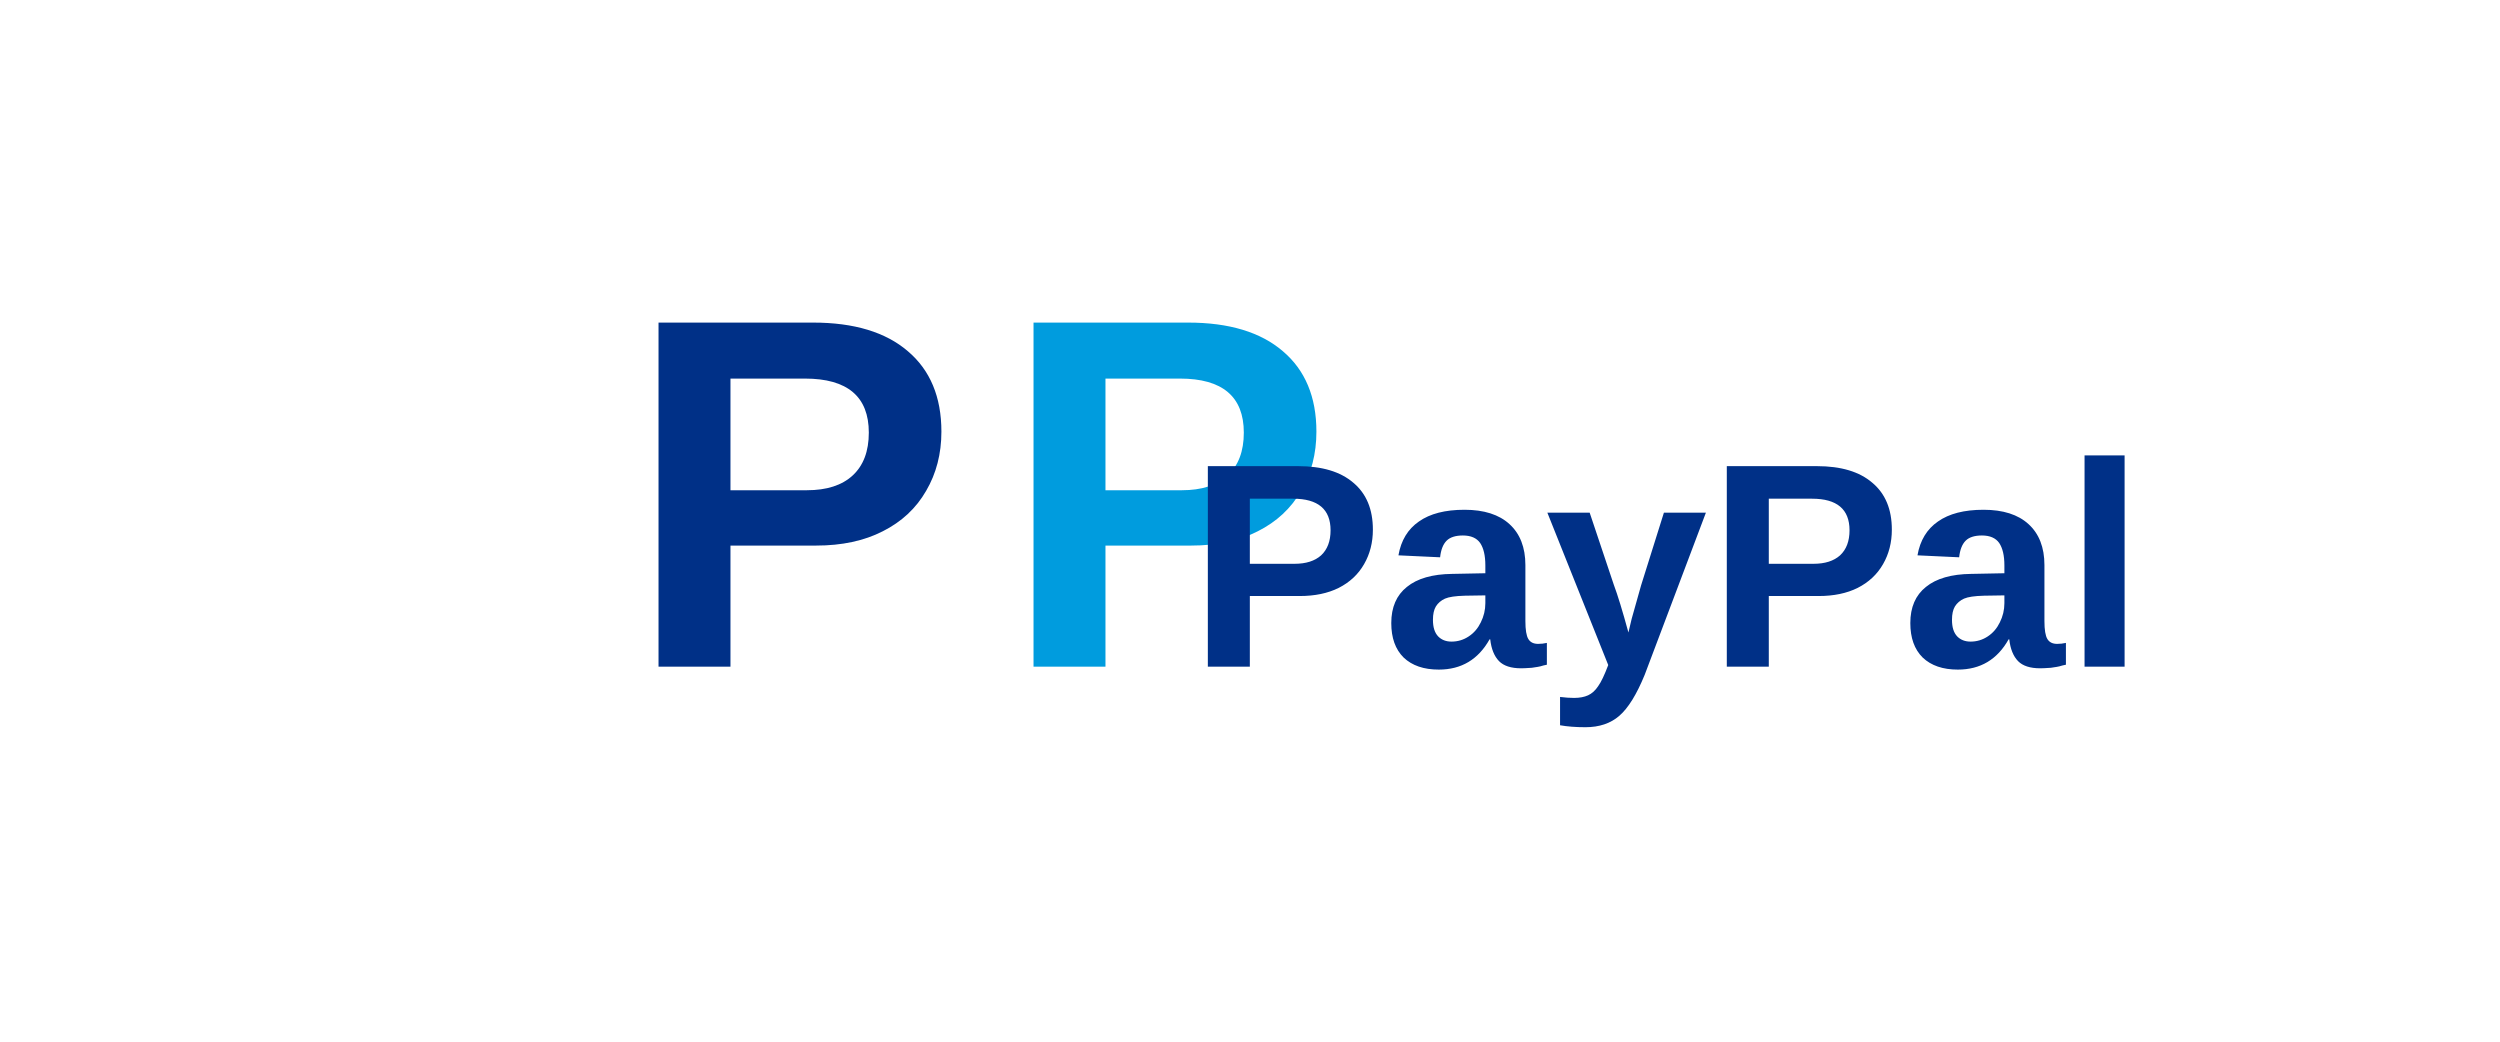
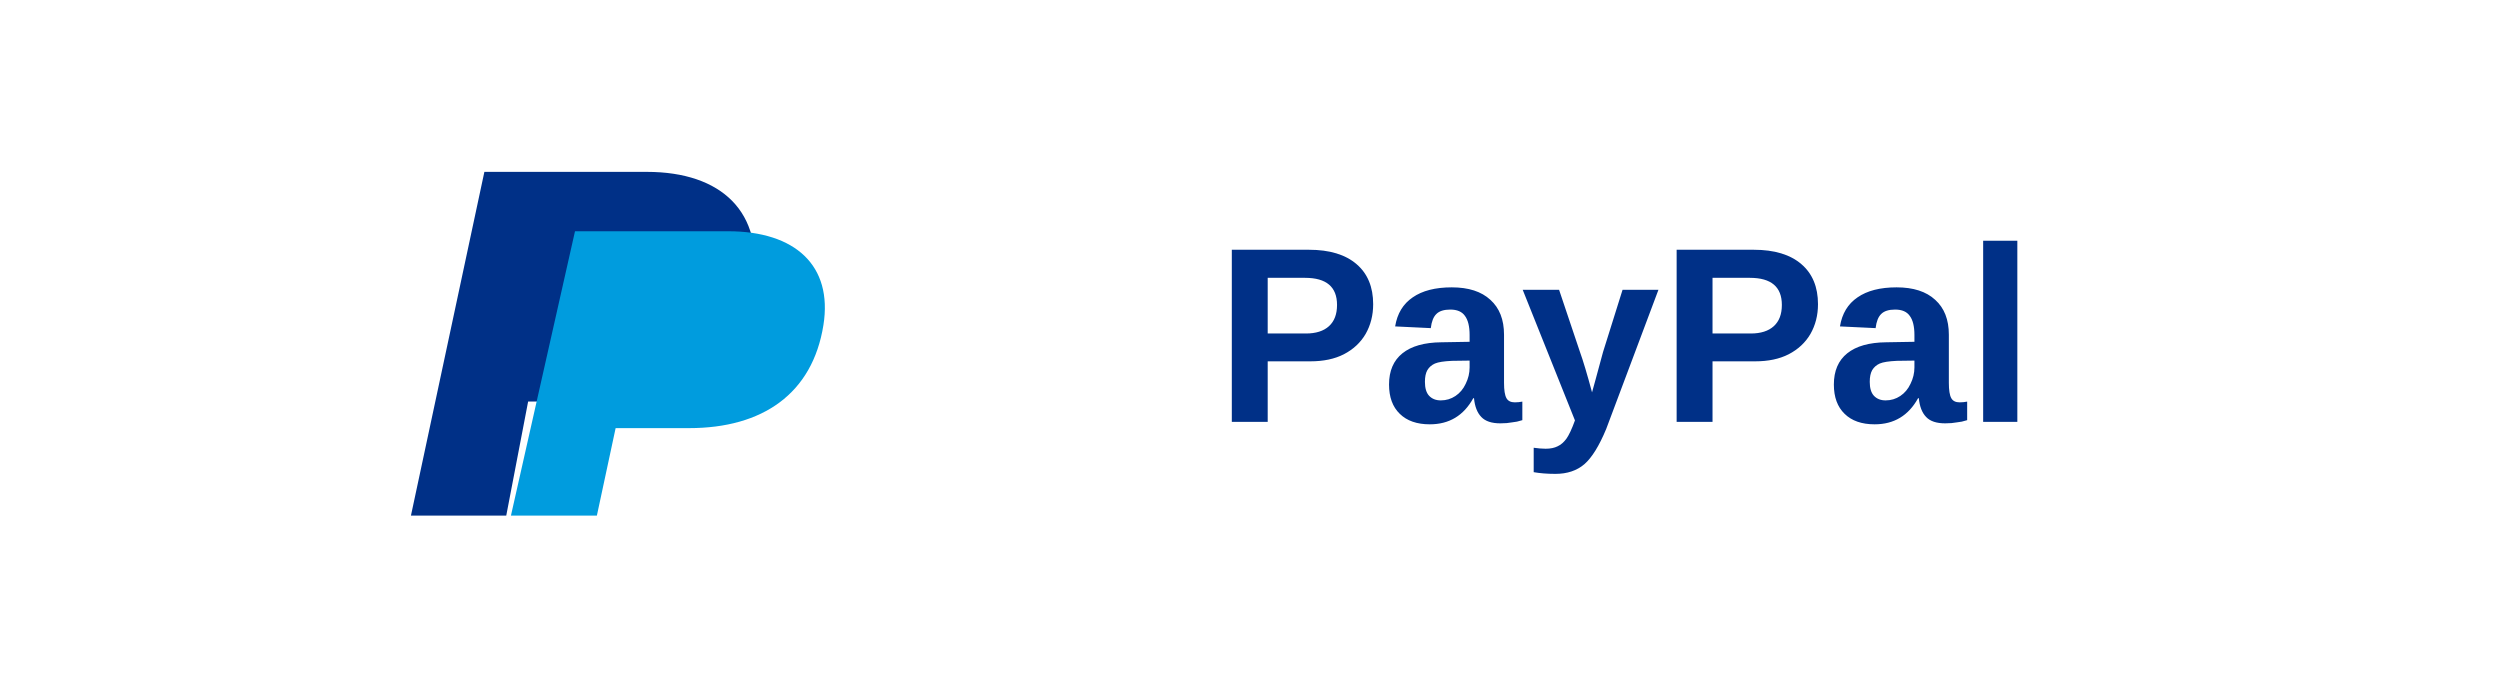
- <svg xmlns="http://www.w3.org/2000/svg" viewBox="0 0 120 50" width="120" height="50">
-   <text x="30" y="32" fill="#003087" font-size="24" font-family="Arial" font-weight="bold">P</text>
-   <text x="48" y="32" fill="#009cde" font-size="24" font-family="Arial" font-weight="bold">P</text>
-   <text x="80" y="32" text-anchor="middle" fill="#003087" font-size="14" font-family="Arial" font-weight="bold">PayPal</text>
+ <svg xmlns="http://www.w3.org/2000/svg" width="160" height="44" viewBox="0 0 160 44" fill="none">
+   <path d="M31 11H41.4C46.2 11 48.9 13.6 48.2 18.1C47.4 23.2 43.7 25.7 38.7 25.7H33.8L32.4 33H26.3L31 11Z" fill="#003087" />
+   <path d="M36.8 14.8H46.6C50.9 14.8 53.3 17 52.7 20.8C52 25.2 48.8 27.4 44.1 27.4H39.4L38.2 33H32.7L36.8 14.8Z" fill="#009CDE" />
+   <text x="104" y="27" text-anchor="middle" fill="#003087" font-size="16" font-family="Arial, Helvetica, sans-serif" font-weight="700">PayPal</text>
</svg>
